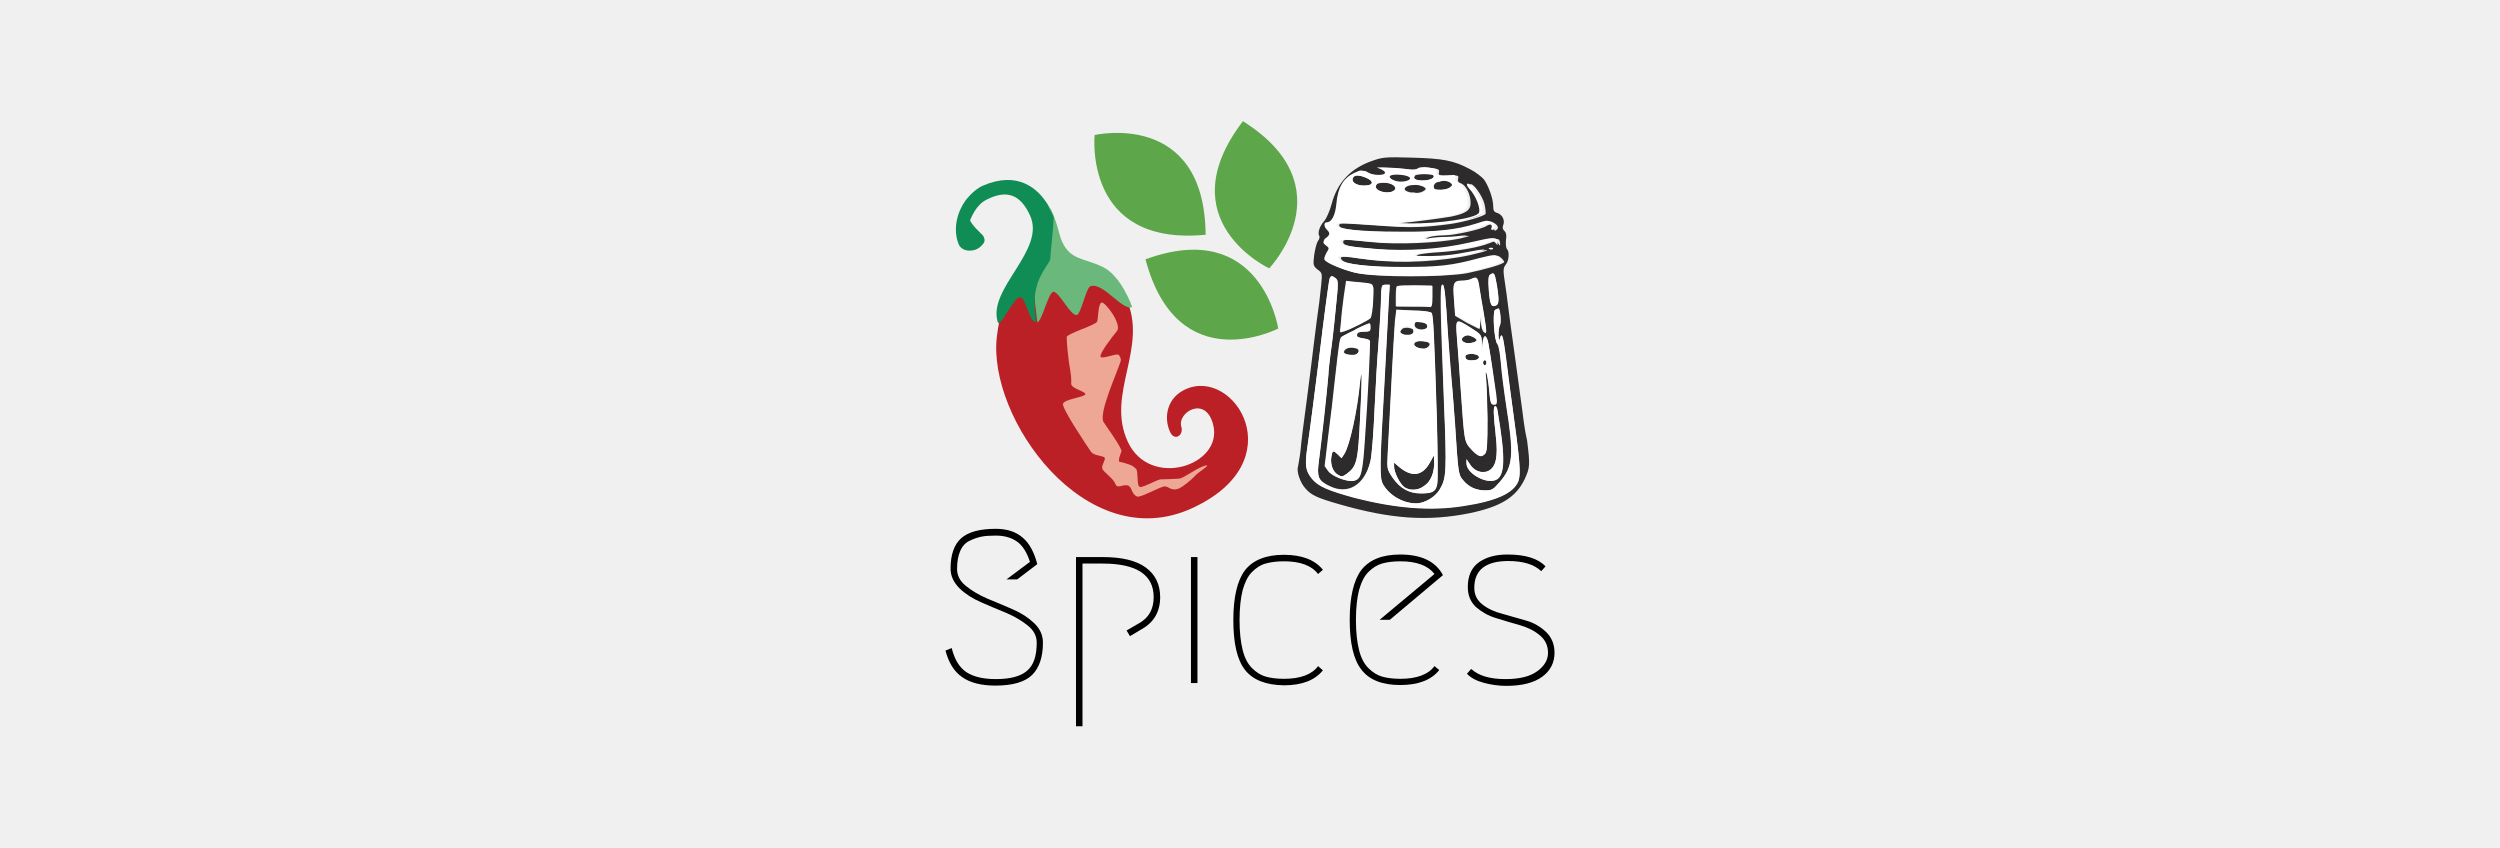
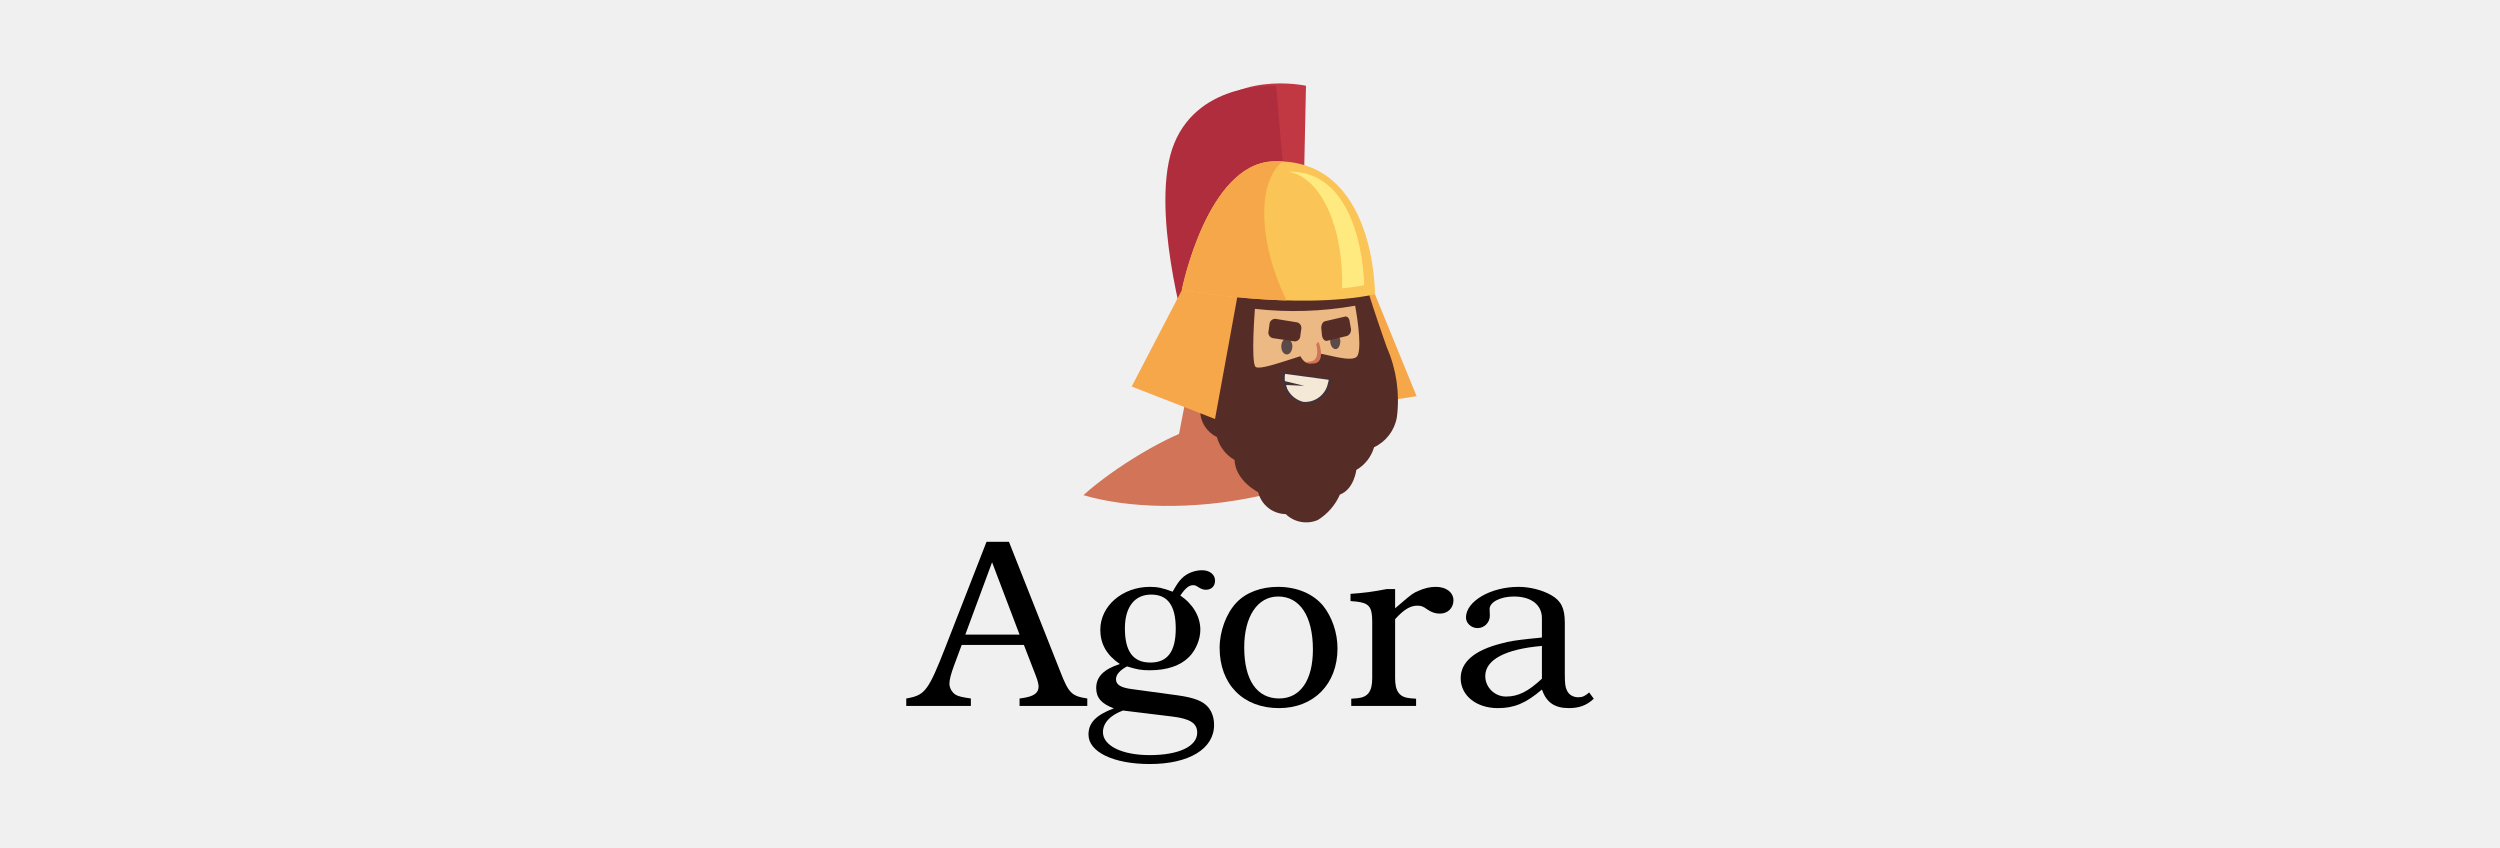
<svg xmlns="http://www.w3.org/2000/svg" version="1.1" id="svg2" x="0px" y="0px" viewBox="0 0 885 300" style="enable-background:new 0 0 885 300;" xml:space="preserve">
-   <style type="text/css">
+   <defs id="defs436">
+ 	
+ 	
+ </defs>
+   <style type="text/css" id="style268">
	.st0{fill:#5DA649;}
	.st1{fill:none;}
	.st2{fill:#2D2B2B;}
	.st3{fill:#FFFFFF;}
	.st4{fill:#BA2025;}
	.st5{fill:#EEA794;}
	.st6{fill:#6BB87C;}
	.st7{fill:#108C55;}
</style>
-   <g>
-     <g>
-       <g>
-         <path class="st0" d="M405.5,91.8c41-15,47,24.5,47,24.5S416.9,134.7,405.5,91.8" />
-         <path class="st0" d="M440,42.9c36.9,23.2,9.3,52.1,9.3,52.1S413.1,78.1,440,42.9" />
-         <path class="st0" d="M426.8,83.1c-43.4,4.2-39.3-35.3-39.3-35.3S426.4,38.8,426.8,83.1" />
-       </g>
-       <g>
-         <path class="st1" d="M517.4,120c-0.1,0.5,0.3,1,1.2,1.3C517.8,121.1,517.4,120.5,517.4,120z" />
-         <path class="st1" d="M523.5,126.1c-0.3-0.4-0.9-0.6-2-0.8C522.6,125.5,523.2,125.7,523.5,126.1z" />
-         <path class="st1" d="M518.7,126c-0.1,0.1-0.1,0.4,0,0.5C518.6,126.4,518.6,126.2,518.7,126z" />
-         <path class="st1" d="M520.3,118.9c0.3,0.1,0.5,0.3,0.9,0.4C520.9,119.1,520.5,118.9,520.3,118.9z" />
-         <path class="st1" d="M520.1,118.8c-0.4-0.1-0.8-0.1-0.9-0.1c-0.5,0-0.9,0.1-1.2,0.4l0,0C519,118.7,519.4,118.7,520.1,118.8z" />
-         <path class="st1" d="M502.1,116.5h0.1c-0.9-0.3-1.5-0.9-1.5-1.5C500.7,115.7,501.2,116.3,502.1,116.5z" />
-         <path class="st1" d="M495.9,116.6l0.1-0.1C495.9,116.5,495.9,116.5,495.9,116.6z" />
-         <path class="st1" d="M495.7,117.4C495.7,117.3,495.7,117.3,495.7,117.4C495.7,117.3,495.7,117.3,495.7,117.4z" />
-         <path class="st1" d="M495.7,116.9c0-0.1,0.1-0.3,0.1-0.4C495.8,116.8,495.8,116.8,495.7,116.9z" />
-         <path class="st1" d="M521.5,127.5c-1.3,0.1-2.3-0.1-2.7-0.5c0,0.1,0.1,0.1,0.1,0.3c0.5,0.5,1.9,0.5,3.1,0.3     C521.9,127.4,521.8,127.4,521.5,127.5z" />
-         <path class="st1" d="M529.5,143.8c-0.1-0.1-0.1-0.1-0.3-0.1c-0.3,0-0.4,0.3-0.4,0.6C529,143.8,529.2,143.5,529.5,143.8z" />
-         <path class="st1" d="M505.3,115.1L505.3,115.1c-0.1-0.6-0.9-1-2.4-1.2C504.1,114.1,505,114.6,505.3,115.1z" />
-         <path class="st1" d="M496.4,116.1c0.1-0.1,0.3-0.1,0.4-0.3C496.7,116,496.6,116,496.4,116.1z" />
-         <path class="st1" d="M498,65.9c-0.6,0.4-1,0.9-0.6,1.4s1.3,0.9,2.4,1c-0.1,0-0.1,0-0.3,0C497.2,67.8,496.7,67,498,65.9z" />
-         <path class="st1" d="M509,64.4c0.9-0.3,1.5-0.4,2-0.4c-0.9,0-1.9,0.3-2.6,0.6C508.6,64.5,508.9,64.5,509,64.4z" />
-         <path class="st1" d="M500.5,68.5c0.9,0,1.9-0.1,2.7-0.4c0.1-0.1,0.3-0.1,0.5-0.3C502.7,68.2,501.6,68.5,500.5,68.5z" />
-         <path class="st1" d="M503.4,65.5c-0.8-0.4-1.8-0.4-2.8-0.4C501.6,65.2,502.6,65.3,503.4,65.5z" />
-         <path class="st1" d="M492.5,67.8c0.3,0,0.5-0.1,0.6-0.3c0.5-0.3,0.8-0.5,0.9-0.9C493.9,67.3,493.2,67.7,492.5,67.8z" />
-         <path class="st1" d="M487.2,65.4c-0.1,0.1-0.3,0.4-0.3,0.5c0,0.3,0.1,0.4,0.1,0.6C487,66.2,487,65.8,487.2,65.4z" />
-         <path class="st1" d="M492.2,68L492.2,68L492.2,68z" />
-         <path class="st1" d="M529.3,153c-0.3-1.8-0.4-3.7-0.5-5.1C528.8,149.3,529.1,151,529.3,153z" />
-         <path class="st1" d="M491.3,64.8c-1.3-0.3-2.6-0.1-3.3,0.3h0.1C489.1,64.6,490.3,64.6,491.3,64.8z" />
-         <path class="st1" d="M529.5,143.8L529.5,143.8L529.5,143.8z" />
-         <path class="st1" d="M496.1,116.4c0.1-0.1,0.3-0.1,0.3-0.3C496.3,116.3,496.2,116.3,496.1,116.4z" />
-         <path class="st1" d="M479.9,125.5c0.3-0.1,0.4-0.3,0.6-0.4c-0.4,0.3-1,0.4-1.8,0.5C479.2,125.6,479.7,125.6,479.9,125.5z" />
-         <path class="st1" d="M475.6,118.9c0.8-0.4,2.3-1.2,3.8-1.9C478,117.7,476.6,118.4,475.6,118.9z" />
-         <path class="st1" d="M497.2,172.5c1.8,1.2,4,1.3,5.9,0.3C501,173.6,498.7,173.5,497.2,172.5z" />
-         <path class="st1" d="M480,99.9c0.1,0,0.3,0,0.4,0C480.4,100,480.2,99.9,480,99.9z" />
-         <path class="st1" d="M495.8,117.4c0,0.1,0.1,0.3,0.3,0.4c0.5,0.6,1.7,0.9,2.7,0.8c-0.1,0-0.3,0-0.3,0     C497,118.7,495.9,118,495.8,117.4z" />
-         <path class="st1" d="M476.5,123.6c0.1-0.1,0.3-0.3,0.4-0.3c-0.6,0.3-1.2,0.8-1.2,1.4c0,0.4,0.8,0.6,1.7,0.8h-0.1     C475.6,125.1,475.3,124.6,476.5,123.6z" />
-         <path class="st1" d="M486.2,101.9c-0.1-1-0.4-1.2-1-1.3C485.7,100.8,486.1,101.1,486.2,101.9z" />
-         <path class="st1" d="M480,123.2c0.4,0.1,0.6,0.4,0.9,0.6C480.7,123.6,480.4,123.3,480,123.2L480,123.2z" />
-         <path class="st1" d="M506.9,168.5c0.1-0.4,0.3-0.9,0.4-1.3c-0.4,1.3-1,2.6-1.7,3.6C506.2,170.2,506.6,169.4,506.9,168.5z" />
-         <path class="st1" d="M500,116.3c-1-0.6-2.3-0.6-3.2-0.3C497.8,115.6,499.1,115.7,500,116.3z" />
-         <path class="st1" d="M495.7,117.2C495.7,117,495.7,117,495.7,117.2C495.7,117,495.7,117,495.7,117.2z" />
-         <path class="st1" d="M499.1,118.6c0.6-0.1,1.3-0.4,1.4-0.9c0,0,0,0,0-0.1C500.3,118,499.8,118.4,499.1,118.6z" />
-         <path class="st2" d="M538.8,144.6c-0.4-2.6-1-7.6-1.5-11c-0.5-3.5-1.7-12.3-2.7-19.6c-0.9-7.4-1.9-14.6-2.2-16.3     c-0.3-2.2-0.1-3.1,0.6-4c1.2-1.3,1.4-4.6,0.5-5.5c-0.4-0.4-0.5-1.7-0.4-3.1c0.3-1.8,0.1-2.7-0.5-3.3c-0.6-0.5-0.8-1.2-0.5-2     c0.8-1.8-0.3-3.8-2-4.4c-1.2-0.3-1.5-0.8-1.5-2.4c0-2.7-1.7-7.3-3.3-9.5c-0.8-0.9-2.9-2.6-4.9-3.6c-5.8-3.1-9.5-3.8-20.7-4.1     c-9.5-0.3-10.4-0.1-14.1,1.2c-7.6,2.7-12.2,7.7-14.2,15.2c-0.6,2.3-1.8,5.1-2.6,6c-1.7,1.9-2.4,4.2-1.8,5.3     c0.3,0.4,0,1.3-0.5,1.9c-0.5,0.8-1,3.1-1.3,5c-0.4,3.5-0.3,3.7,1.2,5c1.7,1.2,1.7,1.4,1.3,5.5c-0.3,2.4-0.6,5.9-0.9,7.7     s-1,7.7-1.7,13.1c-0.6,5.4-1.9,15.1-2.7,21.4c-0.9,6.4-1.8,13.7-2,16.3c-0.3,2.6-0.8,5.1-0.9,5.8c-0.6,1.7,0.8,5.8,2.7,7.8     c2,2.3,4.2,3.3,11.9,5.5c18.4,5.3,31.4,6.1,46,3.2c11.1-2.3,16.5-5.6,19.6-12c1.9-4.2,2-4.9,0.9-13.7     C539.7,152.2,539.1,147.1,538.8,144.6z M469.9,84.8c1.8-1.4,1.9-2,0.8-3.3c-1.2-1.2-1.2-2.6-0.1-2.6c1.8,0,3.1-2.4,3.5-6.8     c0.5-5.5,2.4-8.7,6.1-10.6c2.6-1.3,2.8-1.3,4.4-0.3c2.2,1.3,6.7,1.4,6.7,0.1c0-0.4-0.9-1-1.9-1.4c-1.7-0.5-1.3-0.6,2.6-0.4     c2.4,0.1,5.8,0.4,7.3,0.6c1.8,0.3,3.1,0.1,3.6-0.3c0.5-0.5,1.9-0.6,3.8-0.3c2.6,0.3,2.9,0.5,2.7,1.5c-0.4,1.2,0.5,1.4,5.1,1.2     c1.7-0.1,1.9,0,1.7,1c-0.3,0.9,0,1.4,1.2,1.8c1.7,0.8,3.2,4,3.2,6.8c0,2.7-1.7,3.8-7,4.9c-3.6,0.6-12.3,1.8-17.9,2.3     c-1.2,0,0.8,0.1,4.2,0.3c10.6,0.1,23.3-1.7,24.6-3.7c0.9-1.3-1-6-3.3-8.5c-0.6-0.8-1-1.5-0.8-1.8c0.9-0.9,4.4,4,5.1,6.9     c0.4,1.7,0.5,3.2,0.4,3.5c-0.6,0.9-7.6,2.9-12.5,3.6c-9.5,1.3-14.5,1.4-25,0.6c-14.7-1-14.3-1-14.3,0c0,1.4,8.5,2.3,22.2,2.3     c12.9,0,20.6-0.8,27.4-2.9c3.5-1.2,3.8-1.2,5.3-0.3c1.5,0.9,1.7,2,0.4,2.6c-0.4,0.1-0.6-0.1-0.4-0.8c0.5-1.4-1.2-1.8-2.8-0.8     c-1.7,1.2-11.5,3.3-14.5,3.3c-3.3,0-6.8,0.6-6.8,1.3c0,0.3,0.5,0.4,1.3,0.1c0.6-0.3,2.9-0.5,5.1-0.6c2.2,0,5.5-0.3,7.3-0.5     c2.4-0.3,1.9,0-2,0.9c-7.2,1.5-22.3,2.2-31.2,1.2c-9.6-1-9.9-1-9.9,0c0,1.3,2.4,1.7,12.5,2.6c11,0.9,22.8,0,33-2.2     c9.2-2,9.7-2,10-0.3c0.1,1.4,0.1,1.4-0.6,0.4c-0.8-1-0.9-1-3.2-0.1c-3.7,1.5-10.6,2.7-17.8,3.2c-6.8,0.4-10.4,1.3-5.9,1.5     c5,0.1,10.2-0.1,14.9-1c2.6-0.5,5.8-1,6.8-1.2c4.2-0.5-3.1,1.5-8.3,2.4c-12,2-23.9,2.2-35,0.6c-6.8-1-8.1-0.9-6.8,0.5     c1.3,1.5,10.6,2.6,22.8,2.6c12.3,0,17.2-0.5,26.6-3.1c5.3-1.4,5.6-1.4,6.8-0.4c0.6,0.5,1.2,1.3,1.2,1.5c0,0.8-6.9,2.7-13.1,4     c-8.3,1.5-32.1,1.5-38.9,0c-4.6-1-10-3.3-10.6-4.5c-0.1-0.3,0.1-1.4,0.6-2.4c1-1.7,1-1.8-0.1-2.7C468.3,86,468.3,86,469.9,84.8z      M528.5,88.1c-0.1,0.1-0.8,0.3-1.2,0c-0.5-0.1-0.3-0.4,0.4-0.4C528.3,87.7,528.7,87.8,528.5,88.1z M529.5,154.3     c0-0.4-0.1-0.9-0.1-1.3c-0.3-2-0.4-3.7-0.5-5.1c-0.1-0.9-0.1-1.7-0.1-2c0-0.6,0.1-1.3,0.1-1.5c0.1-0.4,0.3-0.6,0.4-0.6     c0,0,0.1,0,0.3,0.1l0,0l0,0c0.3,0.3,0.5,0.8,0.6,1.8c2.8,16.4,2.7,23-0.8,24.3c-3.6,1.4-10.2-2.6-10.2-5.9v-1.5l1.2,1.8     c1.5,2.4,4.4,3.5,6.5,2.4C529.6,165.4,530.4,161.6,529.5,154.3z M528.8,143c-1,0-1.3-0.5-1.7-5.3c-0.3-2.8-0.8-5.6-1-6     c-0.4-0.6-0.4,0.1-0.1,2c0.1,1.7,0.4,8.1,0.5,14.3c0,9,0,11.7-0.8,12.3c-1.3,1.5-2.4,1.2-4.9-1.4c-2.6-2.8-2.4-2.2-3.8-22     c-0.5-6.8-1-14.7-1.3-17.8c-0.5-6.5-0.4-6.5,5-3.1c3.6,2.3,3.7,2.4,3.8,5.1v2.8l0.3-2.6c0.3-3.1,1.4-3.1,2,0     c0.5,2.4,2,12.9,2.6,17.9C529.9,142.8,529.9,143,528.8,143z M515.1,111.8l-0.4-5.6c-0.5-6.1-0.3-6.5,2.9-6.7c1,0,2.3-0.3,2.9-0.5     c2.3-0.9,2.6-0.6,3.2,3.3c0.4,2.3,0.9,5.6,1.3,7.7c1.4,7.8,1.4,8.5,0.3,7.6c-0.6-0.5-1-1.8-1-3.6v-2.7l-0.3,2.6l-0.3,2.6     l-4.4-2.2L515.1,111.8z M527,102.7c-0.3-4-0.1-5.1,0.5-5.5c1.4-0.9,1.5-0.6,2.3,3.6c0.9,5.6,0.9,7-0.4,7.4     C527.9,108.8,527.4,107.9,527,102.7z M494.3,109.6l5.9,0.3c3.3,0,6.1,0.4,6.5,0.8c0.6,0.6,0.9,6.4,1.9,38.2     c0.4,11.1,0.4,21.3,0.1,22.4c-0.5,2.7-1.7,3.3-5.8,3.3c-4.2,0-7.3-1.8-10-5.6c-1.9-2.9-1.9-3.1-1.7-8.1     c0.1-2.8,0.8-13.7,1.3-24.5c0.5-10.6,1.2-21.1,1.3-23L494.3,109.6z M494.1,108.4v-3.3c0-1.9,0.1-3.6,0.4-3.8s3.1-0.3,6.4-0.3     l6,0.1v3.8c0,3.1-0.1,3.8-0.9,3.7c-0.5-0.1-3.3-0.1-6.4-0.1L494.1,108.4z M483.6,120c0.6,0.1,1,0.4,1.2,0.8     c0.1,1.5-0.9,21.1-1.7,33c-0.9,14.1-1.4,15.8-4,16.4c-2.2,0.5-7.6-1.5-9-3.5l-1.2-1.7l1.3-10.9c0.8-5.9,1.8-14.7,2.3-19.5     c1.7-14.7,1.7-15.1,2.6-15.5c0.1,0,0.3-0.1,0.5-0.3c0.9-0.5,2.4-1.3,3.8-1.9c0.3-0.1,0.5-0.3,0.6-0.4c2.3-1.2,4.4-2,4.6-2     c0.3,0,0.4,0.6,0.4,1.4c0,1.3-0.3,1.5-2.3,1.5c-1.5,0-2.4,0.3-2.7,0.9C479.9,119.2,480.4,119.5,483.6,120z M485,112.4     c-0.5,0.8-6.9,4-9.3,4.7l-1.4,0.4l0.4-3.7c0.1-2,0.6-6.1,1-9.1l0.8-5.3l3.6,0.4c0.1,0,0.3,0,0.4,0c2.3,0.3,3.7,0.3,4.5,0.6     c0.6,0.1,1,0.3,1,1.3c0.1,0.9,0,2.3-0.1,4.5C485.8,109.3,485.4,112.2,485,112.4z M537.5,170.2c-1.7,4.2-7.7,7-19.6,8.8     c-11.4,1.8-23.7,0.9-38.3-2.9c-9.5-2.6-12.9-4-15.2-6.8c-2.3-2.8-2.6-4.6-1.5-11.7c0.9-5.9,2.6-19.2,4.2-32.1     c1.4-11.8,3.3-26.3,3.6-27c0.1-0.4,0.5-0.8,0.8-0.8c0.3,0,0.9,0.4,1.4,0.8c0.9,0.8,0.9,1.7-0.1,11.1c-0.6,5.8-1.4,12.4-1.7,14.9     c-0.4,2.4-0.8,6.3-0.9,8.6c-0.5,5.5-2.6,23.7-3.3,29.8c-0.8,5.8-0.3,7.2,3.7,9.1c6.5,3.3,12.5-0.3,14.5-8.7     c0.5-1.9,1.2-10.2,1.5-18.6c0.4-8.3,0.9-18.3,1.3-22c0.3-3.7,0.8-10.2,0.9-14.5c0.1-7.4,0.1-7.4,1.7-7.4h1.4l-0.4,6.7     c-0.1,3.7-0.9,16.5-1.5,28.4c-1.7,29.3-1.7,33.2-0.5,35.5c2.2,4,7,6.8,11.8,6.8c2.9,0,6.8-2.2,8.3-4.9c2.4-4,2.6-6.1,1.5-31.9     c-1.3-32.8-1.4-40.3-0.6-40.6c0.8-0.4,1.2,3.2,2,17.5c0.4,5.5,0.9,12.9,1.3,16.4s0.9,10.2,1.2,15.2c1.2,17.5,1.3,18.1,2.8,20     c2,2.4,4.5,3.6,7.7,3.7c2.6,0,2.9-0.1,5.3-2.9c4.9-5.5,5.1-9.7,2.4-27c-0.8-5.1-1.7-11.9-1.9-15.1c-0.3-3.6-0.8-6.1-1.2-6.7     c-1.2-1.2-1.8-11.5-0.9-12.2c0.5-0.3,1-0.5,1.2-0.5c0.6,0,1,5,0.5,6c-0.3,0.6-0.5,2.2-0.5,3.6s0.1,2,0.4,1.4     c0.8-2.9,1.2-1.5,2.2,6c0.6,4.5,1.5,11.9,2.2,16.3C538.2,163.6,538.4,167.7,537.5,170.2z" />
-         <path class="st2" d="M494.3,64.1c2.6,0.6,5.9-0.4,4.7-1.5c-0.8-0.8-4.7-1.2-6.3-0.8C491.1,62.3,492,63.5,494.3,64.1z" />
-         <path class="st2" d="M503.6,63.9c2.7,0,4.7-1,3.8-1.9c-0.5-0.5-5.9-0.5-6.3,0C499.9,63.1,500.9,63.9,503.6,63.9z" />
-         <path class="st2" d="M482.9,65.7c3.5,0,3.6-1.7,0.4-2.9c-2.4-0.9-4-0.9-4.4,0.3C478.3,64.5,480.2,65.7,482.9,65.7z" />
-         <path class="st2" d="M508.5,64.6c-0.6,0.4-0.9,0.8-0.9,1.4c0,1,0.4,1.2,2.6,1.2c1.4,0,2.9-0.4,3.5-0.9c0.9-0.8,0.9-0.9,0-1.7     c-0.6-0.5-1.5-0.6-2.3-0.6c-0.5,0-1.2,0.1-2,0.4C508.9,64.5,508.6,64.5,508.5,64.6z" />
-         <path class="st2" d="M487.2,66.6c0.6,1,3.1,1.8,5,1.4l0,0c0.1,0,0.1,0,0.3,0c0.8-0.3,1.4-0.5,1.5-1c0.1-0.6-0.4-1.3-1.5-1.8     c-0.4-0.1-0.9-0.3-1.3-0.4c-1-0.1-2.2-0.1-3.2,0.1h-0.1c-0.3,0.1-0.5,0.3-0.6,0.5C487,65.8,487,66.2,487.2,66.6z" />
-         <path class="st2" d="M503.6,67.8c1.5-0.8,1.7-1.4,0.1-2.2c-0.1,0-0.3-0.1-0.4-0.1c-0.8-0.3-1.8-0.4-2.8-0.4     c-1,0.1-1.9,0.4-2.6,0.6c-1.3,1-0.8,2,1.5,2.4c0.1,0,0.1,0,0.3,0c0.3,0,0.5,0,0.8,0C501.6,68.5,502.7,68.2,503.6,67.8z" />
-         <path class="st2" d="M502.3,116.5c1.8,0.4,3.3-0.3,3.1-1.4c-0.3-0.5-1.2-1-2.4-1.2c-1.8-0.1-2.2,0-2.2,0.9     C500.7,115.7,501.4,116.3,502.3,116.5z" />
-         <path class="st2" d="M495.7,117.3L495.7,117.3c0,0.1,0,0.1,0,0.3c0.3,0.6,1.3,1.2,2.7,1.2c0.1,0,0.3,0,0.3,0c0.1,0,0.3,0,0.4,0     c0.6-0.1,1.2-0.5,1.4-0.9c0.1-0.5,0-1.2-0.5-1.4c-0.9-0.5-2.2-0.6-3.2-0.3l0,0c-0.1,0-0.3,0.1-0.4,0.3l0,0     c-0.1,0.1-0.3,0.1-0.3,0.3l0,0l-0.1,0.1l0,0c-0.1,0.1-0.1,0.3-0.1,0.4l0,0v0.1C495.7,117.2,495.7,117.2,495.7,117.3z" />
-         <path class="st2" d="M501.8,120.9c-2.4,0.6-0.8,2.6,2.3,2.6c1.3,0,2.6-1.4,1.9-2C505.5,120.9,502.7,120.6,501.8,120.9z" />
-         <path class="st2" d="M493.5,165.2c0,2,2,6.1,3.6,7.3c1.5,1,3.8,1.2,5.9,0.3c1-0.5,1.8-1.2,2.6-2c0.8-1,1.3-2.2,1.7-3.6     c0.3-1.3,0.5-2.7,0.4-3.7l-0.1-2.3l-1.5,2.7c-2.6,4.6-6.3,5.1-10.8,1.4l-1.8-1.5V165.2L493.5,165.2L493.5,165.2z" />
-         <path class="st2" d="M522.7,120.4c0-0.3-0.8-0.9-1.5-1.2c-0.4-0.1-0.6-0.3-0.9-0.4h-0.1c-0.8-0.3-1.2-0.1-1.9,0.3l0,0     c-0.4,0.3-0.6,0.6-0.8,0.9c0,0.5,0.4,1,1.2,1.3C519.9,121.8,522.7,121.1,522.7,120.4z" />
-         <path class="st2" d="M521.5,127.5c0.1,0,0.4,0,0.5,0c0.9-0.1,1.5-0.5,1.5-1c0-0.1,0-0.3-0.1-0.4c-0.3-0.4-1-0.6-2-0.8     c-1.4-0.1-2.4,0.3-2.7,0.6c-0.1,0.3-0.1,0.4,0,0.5c0,0.1,0.1,0.3,0.1,0.4C519.2,127.4,520.3,127.7,521.5,127.5z" />
-         <ellipse class="st2" cx="525.6" cy="128.4" rx="0.6" ry="0.9" />
-         <path class="st2" d="M480,123.2c-1-0.4-2.3-0.3-3.2,0.1c-0.1,0.1-0.3,0.1-0.4,0.3c-1,1-0.9,1.5,0.9,1.9h0.1     c0.4,0.1,0.9,0.1,1.4,0.1c0.8,0,1.4-0.1,1.8-0.5c0.5-0.4,0.6-0.9,0.4-1.4C480.7,123.6,480.3,123.3,480,123.2z" />
-         <path class="st2" d="M474.9,162.2l-1.3-1.3c-1.7-1.7-1.9-1.5-2.3,0.8c-0.5,2.6,0.5,5.4,2.4,6.4c1.3,0.8,1.7,0.6,3.1-0.4     c3.6-2.7,4-4.2,4.7-20.2c0.4-8.1,0.6-14.9,0.5-15s-0.4,1-0.5,2.6c-0.9,10.1-3.7,22.8-5.6,25.6L474.9,162.2z" />
-         <path class="st3" d="M469.4,86.9c1.2,0.9,1.2,0.9,0.1,2.7c-0.5,1-0.9,2-0.6,2.4c0.8,1.2,6,3.3,10.6,4.5c6.8,1.5,30.7,1.7,38.9,0     c6.1-1.2,13.1-3.2,13.1-4c0-0.3-0.5-0.9-1.2-1.5c-1-1-1.4-0.9-6.8,0.4c-9.5,2.6-14.3,3.1-26.6,3.1c-12.2,0-21.5-1-22.8-2.6     c-1.2-1.5,0-1.7,6.8-0.5c11,1.7,22.9,1.4,35-0.6c5.3-0.9,12.5-2.9,8.3-2.4c-1.2,0.1-4.2,0.8-6.8,1.2c-4.6,0.9-10,1.2-14.9,1     c-4.5-0.1-0.9-1,5.9-1.5c7-0.4,14-1.7,17.8-3.2c2.3-0.9,2.4-0.9,3.2,0.1c0.9,1,0.9,1,0.6-0.4c-0.3-1.8-0.9-1.8-10,0.3     c-10.1,2.3-21.9,3.1-33,2.2c-10.1-0.8-12.5-1.3-12.5-2.6c0-0.9,0.3-0.9,9.9,0c9,0.9,24.1,0.4,31.2-1.2c4.1-0.9,4.5-1,2-0.9     c-1.8,0.3-5.1,0.5-7.3,0.5c-2.2,0.1-4.5,0.4-5.1,0.6c-0.8,0.1-1.3,0.1-1.3-0.1c0-0.6,3.3-1.3,6.8-1.3c3.1,0,12.8-2.3,14.5-3.3     s3.3-0.6,2.8,0.8c-0.3,0.6,0,0.9,0.4,0.8c1.3-0.5,1.2-1.7-0.4-2.6c-1.4-0.9-1.7-0.9-5.3,0.3c-6.8,2.2-14.5,3.1-27.4,2.9     c-13.8,0-22.2-0.9-22.2-2.3c0-1-0.5-1,14.3,0c10.5,0.8,15.5,0.6,25-0.6c5.1-0.6,11.9-2.6,12.5-3.6c0.1-0.4,0-1.9-0.4-3.5     c-0.8-2.9-4.2-7.8-5.1-6.9c-0.3,0.3,0.1,1,0.8,1.8c2.3,2.4,4.1,7.2,3.3,8.5c-1.3,1.9-13.8,3.8-24.6,3.7c-3.5,0-5.3-0.1-4.2-0.3     c5.6-0.5,14.3-1.7,17.9-2.3c5.4-1,7-2.2,7-4.9c0-2.9-1.5-6-3.2-6.8c-1-0.5-1.4-1-1.2-1.8c0.3-1,0-1.2-1.7-1     c-4.6,0.3-5.5,0-5.1-1.2c0.3-0.9-0.1-1.2-2.7-1.5c-1.9-0.3-3.3-0.1-3.8,0.3c-0.5,0.4-1.8,0.5-3.6,0.3c-1.7-0.3-4.9-0.5-7.3-0.6     c-3.8-0.1-4.2-0.1-2.6,0.4c1,0.4,1.9,1,1.9,1.4c0,1.2-4.5,1-6.7-0.1c-1.7-0.9-1.8-0.9-4.4,0.3c-3.7,1.8-5.6,5.1-6.1,10.6     c-0.4,4.4-1.7,6.8-3.5,6.8c-1,0-1,1.5,0.1,2.6c1.3,1.3,1.2,1.9-0.8,3.3C468.3,86,468.3,86,469.4,86.9z M500.5,68.5     c-0.3,0-0.5,0-0.8,0c-1.2-0.1-2-0.5-2.4-1s0-1,0.6-1.4s1.5-0.6,2.6-0.6c0.9-0.1,1.9,0,2.8,0.4c0.1,0,0.3,0.1,0.4,0.1     c1.5,0.8,1.4,1.4-0.1,2.2c-0.1,0.1-0.3,0.1-0.5,0.3C502.3,68.4,501.4,68.5,500.5,68.5z M511,64c0.9,0,1.8,0.3,2.3,0.6     c0.9,0.8,1,0.9,0,1.7c-0.5,0.4-2,0.9-3.5,0.9c-2,0-2.6-0.1-2.6-1.2c0-0.5,0.4-1,0.9-1.4C509.1,64.3,510.1,64,511,64z M501,62     c0.5-0.5,5.9-0.5,6.3,0c0.9,0.9-1,1.9-3.8,1.9C500.9,63.9,499.9,63.1,501,62z M492.7,62c1.5-0.5,5.6,0,6.3,0.8     c1,1-2.3,2.2-4.7,1.5C492,63.5,491.1,62.3,492.7,62z M487.2,65.4c0.1-0.3,0.4-0.4,0.6-0.5c0.8-0.4,2-0.5,3.3-0.3     c0.5,0.1,0.9,0.3,1.3,0.4c1.2,0.4,1.7,1.2,1.5,1.8c-0.1,0.4-0.4,0.6-0.9,0.9c-0.3,0.1-0.5,0.1-0.6,0.3c-0.1,0-0.1,0-0.3,0l0,0     c-2,0.4-4.4-0.3-5-1.4c-0.1-0.1-0.1-0.4-0.1-0.6C487,65.8,487.1,65.7,487.2,65.4z M478.9,63.1c0.4-1.2,2-1.3,4.4-0.3     c3.3,1.3,3.1,2.9-0.4,2.9C480.2,65.7,478.3,64.5,478.9,63.1z" />
-         <path class="st3" d="M527.7,87.8c-0.6,0-0.9,0.1-0.4,0.4c0.4,0.1,0.9,0.1,1.2,0C528.7,87.8,528.3,87.7,527.7,87.8z" />
-         <path class="st3" d="M529.9,100.8c-0.8-4.2-0.9-4.5-2.3-3.6c-0.6,0.4-0.8,1.5-0.5,5.5c0.4,5.3,0.9,6.1,2.4,5.5     C530.6,107.8,530.8,106.4,529.9,100.8z" />
-         <path class="st3" d="M533.1,126.2c-1-7.7-1.5-9-2.2-6c-0.1,0.6-0.3,0-0.4-1.4c0-1.4,0.1-3.1,0.5-3.6c0.6-1,0.1-6-0.5-6     c-0.1,0-0.8,0.3-1.2,0.5c-1,0.6-0.4,11,0.9,12.2c0.5,0.5,0.9,3.1,1.2,6.7c0.3,3.2,1.2,10.1,1.9,15.1c2.8,17.3,2.4,21.5-2.4,27     c-2.4,2.7-2.7,2.9-5.3,2.9c-3.2,0-5.8-1.3-7.7-3.7c-1.7-1.9-1.7-2.6-2.8-20c-0.4-5-0.9-11.8-1.2-15.2c-0.3-3.5-0.9-10.9-1.3-16.4     c-0.9-14.3-1.3-17.9-2-17.5c-0.7,0.4-0.6,7.9,0.6,40.6c1,25.7,0.9,27.9-1.5,31.9c-1.7,2.7-5.4,4.9-8.3,4.9     c-4.7,0-9.6-2.9-11.8-6.8c-1.2-2.2-1.2-6,0.5-35.5c0.6-11.9,1.3-24.7,1.5-28.4l0.4-6.7h-1.4c-1.5,0-1.5,0-1.8,7.6     c-0.3,4.2-0.6,10.8-0.9,14.5c-0.3,3.7-0.9,13.7-1.3,22c-0.4,8.5-1,16.8-1.5,18.6c-2,8.5-7.9,12-14.5,8.7c-4-1.9-4.5-3.3-3.7-9.1     c0.9-6.1,2.9-24.5,3.3-29.8c0.1-2.3,0.6-6.1,0.9-8.6c0.4-2.4,1.2-9.2,1.7-14.9c1-9.5,1-10.5,0.1-11.1c-0.5-0.4-1.2-0.8-1.4-0.8     c-0.3,0-0.6,0.4-0.8,0.8c-0.3,0.8-2.2,15.2-3.6,27c-1.7,12.9-3.3,26.3-4.2,32.1c-1,7-0.8,8.8,1.5,11.7c2.3,2.8,5.8,4.2,15.2,6.8     c14.6,3.7,26.9,4.7,38.3,2.9c11.9-1.8,17.9-4.6,19.6-8.8c0.9-2.6,0.6-6.7-2.3-27.8C534.6,138,533.7,130.7,533.1,126.2z" />
-         <path class="st3" d="M523.8,116.3l0.3-2.6l0.3-2.6v2.7c0,1.7,0.5,3.1,1,3.6c1,0.9,1,0.4-0.3-7.6c-0.4-1.9-0.9-5.4-1.3-7.7     c-0.6-4.1-0.9-4.4-3.2-3.3c-0.6,0.3-1.9,0.5-2.9,0.5c-3.2,0.1-3.3,0.5-2.9,6.7l0.4,5.6l4.4,2.2L523.8,116.3z" />
-         <path class="st3" d="M486.2,101.9c-0.1-0.6-0.4-1-1-1.3c-0.9-0.3-2.2-0.4-4.5-0.6c-0.1,0-0.3,0-0.4,0l-3.6-0.4l-0.8,5.3     c-0.4,2.8-0.9,6.9-1,9.1l-0.4,3.7l1.4-0.4c2.4-0.8,8.8-4,9.3-4.7c0.3-0.4,0.8-3.2,0.9-6.1C486.2,104.1,486.3,102.8,486.2,101.9z" />
-         <path class="st3" d="M506.2,108.7c0.6,0.1,0.9-0.6,0.9-3.7v-3.8l-6-0.1c-3.3,0-6.1,0-6.4,0.3s-0.4,1.9-0.4,3.8v3.3h5.5     C502.7,108.4,505.7,108.6,506.2,108.7z" />
-         <path class="st3" d="M492.6,136.5c-0.5,10.6-1.2,21.6-1.3,24.5c-0.3,5-0.3,5.1,1.7,8.1c2.6,3.8,5.8,5.6,10,5.6     c4.1,0,5.3-0.6,5.8-3.3c0.3-1.2,0.1-11.3-0.1-22.4c-1-31.8-1.3-37.5-1.9-38.2c-0.4-0.4-3.2-0.8-6.5-0.8l-5.9-0.3l-0.4,3.8     C493.7,115.5,493.1,125.9,492.6,136.5z M504,123.4c-3.1,0-4.7-1.9-2.3-2.6c0.9-0.3,3.7,0,4.2,0.5     C506.7,122,505.3,123.4,504,123.4z M502.8,114.1c1.5,0.1,2.3,0.5,2.4,1.2l0,0c0.3,1.2-1.3,1.8-3.1,1.4H502     c-0.9-0.3-1.4-0.8-1.4-1.5C500.7,114.1,501,113.8,502.8,114.1z M495.7,116.9c0-0.1,0.1-0.3,0.1-0.4l0,0l0.1-0.1l0,0     c0.1-0.1,0.3-0.1,0.3-0.3l0,0c0.1-0.1,0.3-0.1,0.4-0.3l0,0c0.9-0.4,2.2-0.4,3.2,0.3c0.5,0.3,0.6,0.9,0.5,1.4c0,0,0,0,0,0.1     c-0.1,0.5-0.8,0.8-1.4,0.9c-0.1,0-0.3,0-0.4,0c-1,0.1-2.2-0.1-2.7-0.8c-0.1-0.1-0.3-0.3-0.3-0.4v-0.1v-0.1V117     C495.7,117,495.7,117,495.7,116.9C495.7,117,495.7,116.9,495.7,116.9z M495.3,165.3c4.4,3.7,8.1,3.3,10.8-1.4l1.5-2.7l0.1,2.3     c0.1,0.9-0.1,2.4-0.4,3.7c-0.1,0.5-0.3,0.9-0.4,1.3c-0.4,0.9-0.8,1.5-1.3,2.2c-0.8,0.9-1.7,1.5-2.6,2c-1.9,0.9-4.1,0.9-5.9-0.3     c-1.5-1.2-3.6-5.1-3.6-7.3v-1.4L495.3,165.3z" />
-         <path class="st3" d="M526.9,121.6c-0.6-3.1-1.7-2.9-2,0l-0.3,2.6v-2.8c-0.1-2.8-0.1-2.8-3.8-5.1c-5.4-3.5-5.5-3.3-5,3.1     c0.3,3.1,0.8,11,1.3,17.8c1.4,19.8,1.3,19.2,3.8,22c2.4,2.6,3.6,2.9,4.9,1.4c0.6-0.8,0.8-3.3,0.8-12.3     c-0.1-6.3-0.3-12.7-0.5-14.3c-0.3-1.9-0.1-2.7,0.1-2c0.3,0.5,0.8,3.2,1,6c0.4,4.7,0.5,5.3,1.7,5.3c1,0,1.2-0.3,0.8-3.5     C529,134.7,527.4,124.1,526.9,121.6z M517.4,120c0-0.4,0.3-0.6,0.8-0.9c0.3-0.1,0.6-0.3,1.2-0.4c0.1,0,0.5,0,0.9,0.1h0.1     c0.3,0.1,0.6,0.3,0.9,0.4c0.9,0.3,1.5,0.9,1.5,1.2c0,0.8-2.8,1.4-4.2,0.9C517.7,121.1,517.3,120.5,517.4,120z M519,127.1     c-0.1-0.1-0.1-0.1-0.1-0.3c-0.1-0.1-0.1-0.3-0.1-0.4c0-0.3,0-0.4,0-0.5c0.3-0.5,1.3-0.8,2.7-0.6c1.2,0.1,1.9,0.4,2,0.8     c0,0.1,0.1,0.3,0.1,0.4c0,0.5-0.6,0.8-1.5,1C520.9,127.7,519.5,127.7,519,127.1z M525.6,129.3c-0.3,0-0.6-0.4-0.6-0.9     s0.3-0.9,0.6-0.9c0.4,0,0.6,0.4,0.6,0.9S526,129.3,525.6,129.3z" />
-         <path class="st3" d="M482.9,117.4c2,0,2.3-0.1,2.3-1.5c0-0.9-0.1-1.5-0.4-1.4c-0.3,0-2.3,0.9-4.6,2c-0.3,0.1-0.5,0.3-0.6,0.4     c-1.5,0.8-3.1,1.5-3.8,1.9c-0.3,0.1-0.4,0.3-0.5,0.3c-0.9,0.5-1,0.9-2.6,15.5c-0.5,4.7-1.5,13.6-2.3,19.5l-1.3,10.9l1.2,1.7     c1.4,1.9,6.8,4,9,3.5c2.6-0.6,3.1-2.3,4-16.4c0.9-11.9,1.8-31.5,1.7-33c0-0.4-0.5-0.6-1.2-0.8c-3.2-0.5-3.7-0.8-3.3-1.7     C480.4,117.8,481.5,117.4,482.9,117.4z M482,132.5c0.1,0.1,0,6.8-0.5,15c-0.8,16-1.2,17.5-4.7,20.2c-1.4,1-1.8,1.2-3.1,0.4     c-1.8-0.9-2.8-3.7-2.4-6.4c0.4-2.3,0.6-2.4,2.3-0.8l1.3,1.3l0.9-1.4c1.9-2.9,4.7-15.6,5.6-25.6     C481.6,133.5,481.8,132.4,482,132.5z M480.8,123.8c0.3,0.5,0.1,1-0.4,1.4c-0.1,0.1-0.4,0.3-0.6,0.4c-0.3,0.1-0.8,0.1-1.2,0.1     s-0.9,0-1.4-0.1c-0.9-0.1-1.7-0.5-1.7-0.8c0-0.6,0.5-1.2,1.2-1.4c0.9-0.4,2-0.5,3.2-0.1h0.1C480.4,123.3,480.7,123.6,480.8,123.8     z" />
-         <path class="st3" d="M526.8,166.7c-2.2,1-5.1,0-6.5-2.4l-1.2-1.8v1.5c0,3.5,6.7,7.3,10.2,5.9c3.5-1.3,3.6-7.9,0.8-24.3     c-0.1-0.9-0.4-1.5-0.6-1.8l0,0l0,0c-0.3-0.1-0.5,0-0.6,0.5c-0.1,0.4-0.1,0.9-0.1,1.5c0,0.4,0.1,1.2,0.1,2     c0.1,1.4,0.3,3.2,0.5,5.1c0,0.4,0.1,0.9,0.1,1.3C530.4,161.6,529.6,165.4,526.8,166.7z" />
-       </g>
-       <g>
-         <path class="st4" d="M398.7,105.8c7.9,17.4-7.3,33.5,0.5,50.5c7.8,17,33.8,8.5,30.3-5.8c-2.6-10.8-12.9-4.5-11.3,0.6     c0.9,2.9-2.4,5.3-4,1.8c-2.4-5.3-1-12.2,5.5-15.1c17.3-7.9,38.5,25.5,2.3,42.1c-37.6,17.3-72.6-32-69.1-60.8     c3.5-29.1,19.8-25.6,22.9-26C378.9,92.7,398.7,105.8,398.7,105.8z" />
-         <path class="st5" d="M377.6,119.3c0.3-1.3,10.4-4.2,10.8-5.5c0.4-1.2,0.3-6.1,1.5-6.7c1.2-0.5,7.4,7.7,5.5,10.1     c-2,2.4-6.3,8.1-5.8,9.1s6-1.5,6.5-0.6c0.1,0.3,0.9,1,0.6,2.2c-1.4,4.4-7.7,18.1-6.1,21.4c0.3,0.6,6.8,9.5,6.4,10.5     c-0.4,1-1.4,3.6-0.6,3.7c0.9,0.1,3.8,1,4.4,1.4c0.5,0.4,0.3,0.1,1.3,1c1,0.8,0.1,6.4,1.5,6.5c1.4,0.1,6-2.6,7.2-2.7     c2-0.1,6.3-0.1,7.2-0.4c1.4-0.4,6.4-4,8.7-4.5c2.4-0.5-2.6,2.3-3.8,3.8c-1.4,1.5-4.1,3.6-5.3,4.2c-3.3,1.5-4-1.2-5.9-0.5     c-2,0.6-7.9,3.8-9.1,3.5c-2.3-0.9-1.7-3.7-3.6-4c-1.9-0.3-3.5,1.4-4.2-0.6c-0.8-2-4.4-4.2-4.6-5.4c-0.4-1.2,1.7-3.5,0.6-4     c-1-0.5-3.7-0.6-4.6-1.9c-0.9-1.3-10.5-15.5-9.9-17c0.8-1.7,7.6-2.3,7.9-3.3c0.4-1-5.1-2-5-3.8c0.1-1.8,0-2.9-0.8-7.6     C378,125.2,377.7,122.3,377.6,119.3L377.6,119.3z" />
-         <path class="st6" d="M373.1,103.3c2.2,0.6,6,8.7,8.1,8.2c1.5-0.4,3.2-9.3,4.7-10.1c4.4-1.9,11.4,8.8,14.9,7.3     c0,0-3.7-10.9-10.4-14.2c-6.7-3.2-11.3-2.4-14.3-8.7c-1.3-2.6-2-8.3-4.7-12.8c0.3,1.3,0.1,3.3,0,4.6c-0.5,5.1-6.4,15-6.4,16.9     c0.1,1.9,1.8,16.3,2.2,19.6C369,113.7,371.2,102.8,373.1,103.3z" />
-         <path class="st7" d="M368.6,97.3c2-3.8,3.2-4.7,3.2-5.8c0-1,1-9.9,1.2-14.2c0-1.2-1.5-3.1-1.8-4.4c-3.8-6.5-11.1-12.4-23.2-7.2     c-3.5,1.5-6.3,5.4-6.3,5.4c-2.9,4.1-4.4,10-2.4,15.2c0.5,1.5,2.3,2.6,4.2,2.4c1.7,0,3.2-0.8,4.2-2l0.1-0.1     c0.8-0.9,0.9-1.5,0.6-2.3c-0.1-0.6-0.6-1.2-1.2-1.7c-1-1-2.3-2.2-3.3-3.7c-0.1-0.3-0.4-0.5-0.5-0.9c0.4-0.8,2-5.5,6-7.4     c7-3.5,11.8-1.8,15.2,5.6c5.8,12.4-15.1,25.9-11.4,37.8c0.8,2.4,5.8-9.1,7.9-8.8c2.2,0.3,3.3,9.1,5.6,8.8l0,0     C366.7,110.7,364.9,104.2,368.6,97.3z" />
-       </g>
-     </g>
-     <g>
-       <path d="M336.5,201.3c0-5,1.3-8.6,3.8-10.8s6.6-3.3,12.2-3.3c3.9,0,7.1,1,9.5,3.1c2.4,2,4.1,5.2,5.2,9.4l-7.1,5.4h-3.8l8.3-6.2    c-1.1-3.4-2.6-5.8-4.6-7.2s-4.5-2.1-7.5-2.1c-2,0-3.8,0.1-5.2,0.4c-1.4,0.3-2.8,0.8-4.2,1.5c-1.4,0.7-2.5,1.9-3.2,3.6    c-0.7,1.6-1.1,3.7-1.1,6.3c0,2.3,1,4.3,3.1,6c2.1,1.7,4.6,3.2,7.6,4.5c3,1.2,6,2.5,9,3.8s5.5,2.9,7.6,4.9s3.1,4.3,3.1,6.9    c0,5.1-1.3,8.9-3.8,11.4s-6.9,3.8-13,3.8c-5,0-9-1-11.8-3c-2.9-2-4.8-5.2-5.9-9.4l2.2-0.9c1,4.1,2.8,7,5.3,8.6s5.9,2.4,10.3,2.4    c4.9,0,8.6-0.9,10.9-2.8c2.4-1.9,3.6-5.2,3.6-10.1c0-2.3-1-4.3-3.1-6c-2.1-1.7-4.6-3.2-7.6-4.5c-3-1.2-6-2.5-9-3.8    s-5.5-2.9-7.6-4.9C337.6,206.2,336.5,203.9,336.5,201.3z" />
-       <path d="M400,225.2l-1.2-2l4.3-2.5c3.5-1.9,5.3-5,5.3-9.3c0-7.9-6-11.9-18.1-11.9h-7.1v57.6h-2.3v-59.9h9.4    c6.8,0,11.9,1.2,15.3,3.7s5.1,6,5.1,10.5c0,5.1-2.2,8.9-6.5,11.3L400,225.2z" />
-       <path d="M421.6,197.2h2.3v44.6h-2.3V197.2z" />
-       <path d="M440.7,237.1c-2.8-3.6-4.1-9.5-4.1-17.6s1.4-14,4.1-17.6c2.8-3.6,7.4-5.5,13.8-5.5c6.4,0,11,1.8,13.8,5.3l-1.7,1.5    c-2.3-3-6.3-4.5-12.1-4.5c-2.6,0-4.7,0.3-6.5,0.8c-1.8,0.5-3.3,1.5-4.8,3s-2.5,3.6-3.3,6.4c-0.7,2.8-1.1,6.3-1.1,10.6    s0.4,7.8,1.1,10.6c0.7,2.8,1.8,4.9,3.3,6.4s3.1,2.5,4.8,3c1.7,0.5,3.9,0.8,6.5,0.8c5.8,0,9.9-1.5,12.1-4.5l1.7,1.5    c-2.8,3.5-7.4,5.3-13.8,5.3C448.1,242.5,443.5,240.7,440.7,237.1z" />
-       <path d="M509.5,237.2c-2.8,3.5-7.4,5.3-13.8,5.3c-6.4,0-11-1.8-13.8-5.5c-2.8-3.6-4.1-9.5-4.1-17.6s1.4-14,4.1-17.6    c2.8-3.6,7.3-5.5,13.8-5.5c7.4,0,12.5,2.4,15.1,7.3L492,219.4h-3.6l19.4-16.2c-2.3-3-6.3-4.5-12.1-4.5c-2.6,0-4.7,0.3-6.5,0.8    c-1.7,0.5-3.3,1.5-4.8,3s-2.5,3.6-3.3,6.4c-0.7,2.8-1.1,6.3-1.1,10.6s0.4,7.8,1.1,10.6s1.8,4.9,3.3,6.4s3.1,2.5,4.8,3    c1.7,0.5,3.9,0.8,6.5,0.8c5.8,0,9.9-1.5,12.1-4.5L509.5,237.2z" />
-       <path d="M533.6,196.3c6.4,0,10.9,1.4,13.5,4.2l-1.5,1.7c-2.5-2.4-6.4-3.6-11.7-3.6c-8,0-12,3.2-12,9.5c0,2.5,1,4.4,2.9,5.9    c1.9,1.5,4.3,2.6,7.1,3.3c2.8,0.8,5.6,1.6,8.4,2.4c2.8,0.8,5.1,2.2,7.1,4.1c1.9,1.9,2.9,4.3,2.9,7.3c0,3.5-1.5,6.4-4.4,8.5    c-2.9,2.1-7.1,3.2-12.7,3.2c-2.7,0-5.4-0.4-8-1.1c-2.6-0.7-4.6-1.8-5.9-3.2l1.5-1.7c2.6,2.4,6.6,3.6,12.1,3.6    c5,0,8.7-0.9,11.3-2.8c2.5-1.8,3.8-4,3.8-6.5c0-2.6-1-4.6-2.9-6.2c-1.9-1.6-4.3-2.8-7.1-3.6s-5.6-1.6-8.4-2.5    c-2.8-0.8-5.1-2.2-7.1-3.9c-1.9-1.8-2.9-4.1-2.9-7.1c0-3.9,1.3-6.9,4-8.8C526.2,197.2,529.5,196.3,533.6,196.3z" />
-     </g>
+   <g id="g840" transform="rotate(-10.12629,294.7473,-1684.95)">
+     <path d="m 117.559,40.316 c 14.804,-17.901 40.567,-7.215 40.567,-7.215 l -6.466,32.195 -48.734,40.533 c 0,0 0,-47.849 14.634,-65.512 z" fill="#c13742" id="path4" style="stroke-width:3.403" />
+     <path d="M 108.677,44.911 C 121.507,24.798 147.712,31.298 147.712,31.298 l -2.961,32.399 -43.732,48.87 c 0,0 -5.207,-47.543 7.657,-67.656 z" fill="#af2d3c" id="path6" style="stroke-width:3.403" />
+     <polygon points="142.57,34.54 141.3,21.25 136.09,20.93 133.13,34.74 " fill="#f6a749" id="polygon8" transform="matrix(-3.403233,0,0,3.403233,630.4263,29.93648)" />
+     <path d="m 100.441,145.17 a 105.5,105.5 0 0 1 60.986,15.076 c -8.406,7.215 -24.946,12.218 -45.91,12.932 -22.904,0.783 -45.467,-3.778 -60.441,-11.265 12.558,-7.793 33.794,-15.961 45.365,-16.744 z" fill="#d17457" id="path42" style="stroke-width:3.403" />
+     <path d="m 108.132,105.08 -16.029,41.758 c 0,0 28.145,19.909 54.962,10.21 l 3.778,-41.349 z" fill="#d17457" id="path54" style="stroke-width:3.403" />
+     <path d="m 166.191,101.132 c 0.919,11.129 3.846,28.247 3.846,28.247 a 46.794,46.794 0 0 1 -0.851,24.844 14.43,14.43 0 0 1 -9.835,9.087 13.613,13.613 0 0 1 -7.589,6.806 c 0,0 -2.008,6.602 -7.249,7.555 a 20.181,20.181 0 0 1 -9.257,7.487 10.448,10.448 0 0 1 -10.856,-4.05 10.21,10.21 0 0 1 -8.236,-9.359 c 0,0 -7.215,-5.343 -6.228,-12.694 a 13.409,13.409 0 0 1 -4.73,-9.121 10.38,10.38 0 0 1 -4.186,-10.21 36.823,36.823 0 0 1 0,-12.592 c 1.157,-8.032 17.016,-35.292 17.016,-35.292 z" fill="#562c27" id="path56" style="stroke-width:3.403" />
+     <path d="m 161.563,112.805 c 0,0 0.17,14.123 -2.212,17.493 -1.974,2.791 -11.673,-3.063 -15.008,-3.607 -3.335,-0.545 -19.977,3.233 -21.304,1.191 -1.327,-2.042 3.403,-20.215 3.403,-20.215 a 123.742,123.742 0 0 0 35.121,5.139 z" fill="#ecb883" id="path58" style="stroke-width:3.403" />
+     <polygon points="162.13,28.54 153.83,17.77 149.22,20.08 154.19,33.39 " fill="#f6a749" id="polygon60" transform="matrix(-3.403233,0,0,3.403233,630.4263,29.93648)" />
+     <path d="m 169.186,110.083 c -28.655,0.817 -67.044,-13.613 -67.044,-13.613 0,0 16.608,-42.302 39.784,-39.069 36.142,5.037 27.26,52.682 27.26,52.682 z" fill="#fbc456" id="path62" style="stroke-width:3.403" />
+     <path d="m 136.958,102.732 q 0.476,2.042 1.021,3.982 A 270.625,270.625 0 0 1 102.211,96.504 c 0,0 16.54,-42.336 39.716,-39.103 1.157,0 2.246,0.374 3.403,0.613 -9.529,4.969 -13.307,23.925 -8.372,44.718 z" fill="#f6a749" id="path110" style="stroke-width:3.403" />
+     <path d="m 146.691,61.961 h -0.408 0.442 c 26.171,4.22 19.262,44.242 19.262,44.242 a 69.052,69.052 0 0 1 -7.896,-0.272 c 4.356,-20.93 -0.34,-39.954 -11.401,-43.97 z" fill="#ffea80" id="path112" style="stroke-width:3.403" />
+     <path d="m 137.196,122.879 c 0.17,-1.531 -0.545,-2.859 -1.634,-2.927 -1.089,-0.068 -2.11,1.123 -2.314,2.689 -0.204,1.565 0.545,2.859 1.634,2.927 1.089,0.068 2.076,-1.157 2.314,-2.689 z" fill="#5b4a49" id="path140" style="stroke-width:3.403" />
+     <path d="m 154.246,124.002 c 0,-1.565 -0.51,-2.893 -1.497,-2.961 -0.987,-0.068 -1.94,1.157 -2.11,2.723 -0.17,1.565 0.51,2.893 1.531,2.961 1.021,0.068 1.804,-1.157 2.076,-2.723 z" fill="#5b4a49" id="path142" style="stroke-width:3.403" />
+     <path d="m 140.361,115.017 -7.385,-2.586 a 2.008,2.008 0 0 0 -2.416,1.531 l -0.749,2.314 a 2.008,2.008 0 0 0 0.987,2.689 l 7.453,2.518 a 1.974,1.974 0 0 0 2.314,-1.531 l 0.749,-2.28 a 2.042,2.042 0 0 0 -0.953,-2.655 z" fill="#562c27" id="path144" style="stroke-width:3.403" />
+     <path d="m 157.377,115.97 -7.215,0.374 c -0.919,0 -1.702,1.089 -1.804,2.314 l -0.204,2.484 c 0,1.225 0.579,2.212 1.497,2.144 l 7.249,-0.442 a 2.348,2.348 0 0 0 1.77,-2.314 v -2.416 c 0.17,-1.225 -0.476,-2.178 -1.293,-2.144 z" fill="#562c27" id="path146" style="stroke-width:3.403" />
+     <path d="m 148.869,136.798 c -0.17,0.442 -0.34,0.885 -0.545,1.327 a 9.495,9.495 0 0 1 -11.163,5.717 10.21,10.21 0 0 1 -5.309,-12.524 z" fill="#443138" id="path148" style="stroke-width:3.403" />
+     <path d="m 139.102,125.227 c 0,-2.723 1.497,-4.901 3.403,-4.901 1.906,0 3.403,2.178 3.403,4.901 0,2.723 -1.497,4.901 -3.403,4.901 -1.906,0 -3.403,-2.348 -3.403,-4.901 z" fill="#ecb883" id="path150" style="stroke-width:3.403" />
+     <path d="m 146.521,123.083 a 10.958,10.958 0 0 0 -0.919,0.681 c 0.204,2.62 -0.238,6.806 -4.526,5.479 a 1.089,1.089 0 0 0 0,0.306 c 6.704,3.505 5.922,-4.799 5.445,-6.466 z" fill="#d17457" id="path152" style="stroke-width:3.403" />
+     <path d="m 147.712,136.968 c 0,0.374 -0.272,0.749 -0.442,1.157 a 8.27,8.27 0 0 1 -9.767,4.969 8.712,8.712 0 0 1 -4.594,-10.89 z" fill="#f4e8d6" id="path154" style="stroke-width:3.403" />
+     <polygon points="144.43,31.63 146.41,30.76 146.43,29.98 146.63,30.68 146.33,31.96 146.28,31.21 " fill="#443138" id="polygon156" transform="matrix(-3.403233,0,0,3.403233,630.4263,29.93648)" />
+   </g>
+   <g aria-label="Agora" id="text896" style="font-size:85.333px;line-height:1.25">
+     <path d="m 357.167,191.792 h -7.936 l -14.677,37.632 c -5.717,14.592 -7.083,16.555 -12.8,17.664 l -0.939,0.171 v 2.645 h 22.869 v -2.645 c -3.072,-0.427 -4.523,-0.768 -5.461,-1.365 -1.28,-0.853 -2.133,-2.389 -2.133,-3.925 0,-1.28 0.597,-3.584 1.621,-6.315 l 2.731,-7.339 h 22.016 l 4.267,11.008 c 0.597,1.536 0.939,2.987 0.939,3.669 0,2.389 -1.707,3.584 -6.059,4.181 l -0.683,0.085 v 2.645 h 23.979 v -2.645 c -5.547,-0.853 -6.571,-1.792 -9.643,-9.728 z m -15.445,32.853 9.472,-25.6 9.728,25.6 z" style="font-family:'URW Bookman';-inkscape-font-specification:'URW Bookman'" id="path1095" />
+     <path d="m 400.601,243.931 c -3.84,-0.512 -5.547,-1.536 -5.547,-3.499 0,-1.621 1.451,-3.243 3.925,-4.523 3.499,1.109 5.12,1.365 8.021,1.365 6.144,0 10.837,-1.621 13.909,-4.693 2.475,-2.475 4.011,-6.315 4.011,-9.643 0,-4.693 -2.645,-9.131 -7.083,-12.117 1.792,-2.645 3.072,-3.669 4.523,-3.669 0.597,0 0.939,0.085 1.963,0.768 0.939,0.597 1.707,0.853 2.56,0.853 1.963,0 3.243,-1.28 3.243,-3.243 0,-2.133 -1.877,-3.669 -4.608,-3.669 -2.645,0 -5.461,1.109 -7.168,2.901 -1.024,1.024 -1.621,1.877 -3.243,4.693 -3.413,-1.28 -5.291,-1.707 -8.021,-1.707 -9.728,0 -17.579,6.741 -17.579,15.189 0,4.949 2.219,8.96 6.912,12.117 -5.717,1.877 -8.363,4.523 -8.363,8.533 0,3.413 1.877,5.547 6.229,7.168 -6.315,2.389 -8.96,5.12 -8.96,9.301 0,6.144 8.875,10.411 21.675,10.411 13.909,0 22.784,-5.376 22.784,-13.824 0,-2.389 -0.683,-4.523 -1.963,-6.144 -1.877,-2.304 -4.949,-3.499 -10.923,-4.352 z m 6.912,-33.451 c 5.888,0 8.704,3.925 8.704,12.032 0,8.107 -2.901,12.032 -8.96,12.032 -6.144,0 -9.045,-3.925 -9.045,-12.117 0,-7.509 3.413,-11.947 9.301,-11.947 z m 7.509,43.179 c 6.315,0.768 8.789,2.389 8.789,5.717 0,4.864 -6.571,7.936 -16.811,7.936 -9.813,0 -16.555,-3.328 -16.555,-8.107 0,-3.243 2.475,-5.973 7.083,-7.68 z" style="font-family:'URW Bookman';-inkscape-font-specification:'URW Bookman'" id="path1097" />
+     <path d="m 452.399,207.75 c -5.973,0 -11.264,1.963 -14.677,5.547 -3.584,3.755 -5.973,10.069 -5.973,16.043 0,12.885 8.277,21.333 20.992,21.333 12.373,0 20.736,-8.533 20.736,-21.163 0,-5.547 -1.963,-11.179 -5.12,-15.104 -3.584,-4.267 -9.301,-6.656 -15.957,-6.656 z m 0.085,3.413 c 7.68,0 12.288,6.997 12.288,18.773 0,10.837 -4.437,17.323 -11.947,17.323 -7.936,0 -12.373,-6.571 -12.373,-18.091 0,-10.923 4.693,-18.005 12.032,-18.005 z" style="font-family:'URW Bookman';-inkscape-font-specification:'URW Bookman'" id="path1099" />
+     <path d="m 493.871,208.518 h -2.901 c -5.291,1.024 -8.107,1.365 -12.885,1.707 v 2.56 l 2.048,0.171 c 4.523,0.512 5.632,1.877 5.632,7.083 v 20.053 c 0,4.693 -1.536,6.741 -5.291,7.083 l -2.133,0.171 v 2.56 h 22.955 v -2.56 l -2.133,-0.171 c -3.755,-0.341 -5.291,-2.389 -5.291,-7.083 v -20.907 c 3.072,-3.413 5.376,-4.779 7.851,-4.779 1.451,0 2.048,0.256 3.584,1.365 1.536,1.024 2.816,1.451 4.437,1.451 2.731,0 4.779,-1.963 4.779,-4.693 0,-2.816 -2.56,-4.779 -6.229,-4.779 -1.963,0 -4.011,0.427 -6.059,1.365 -2.048,0.853 -2.475,1.195 -6.571,4.693 -0.256,0.171 -0.939,0.853 -1.792,1.536 z" style="font-family:'URW Bookman';-inkscape-font-specification:'URW Bookman'" id="path1101" />
+     <path d="m 545.838,225.67 c -0.683,0.085 -2.048,0.256 -4.096,0.427 -5.376,0.597 -7.253,0.853 -10.325,1.707 -9.472,2.389 -14.336,6.571 -14.336,12.288 0,6.144 5.547,10.581 13.141,10.581 5.803,0 9.899,-1.707 15.616,-6.571 1.621,4.608 4.523,6.571 9.557,6.571 3.669,0 6.4,-1.024 8.789,-3.328 l -1.621,-2.219 c -1.451,1.28 -2.389,1.707 -3.84,1.707 -1.792,0 -3.328,-0.853 -4.011,-2.389 -0.597,-1.195 -0.768,-2.304 -0.768,-5.973 v -18.091 c 0,-5.12 -1.365,-7.765 -4.864,-9.728 -3.157,-1.792 -7.509,-2.901 -11.52,-2.901 -9.899,0 -18.603,5.12 -18.603,10.837 0,2.048 1.877,3.755 4.096,3.755 2.389,0 4.352,-1.963 4.352,-4.352 l -0.085,-2.389 c 0,-2.475 3.84,-4.437 8.619,-4.437 6.059,0 9.899,2.901 9.899,7.68 z m 0,14.592 c -4.864,4.523 -8.363,6.315 -12.715,6.315 -4.011,0 -7.339,-3.243 -7.339,-7.253 0,-5.803 7.168,-9.557 20.053,-10.667 z" style="font-family:'URW Bookman';-inkscape-font-specification:'URW Bookman'" id="path1103" />
  </g>
</svg>
